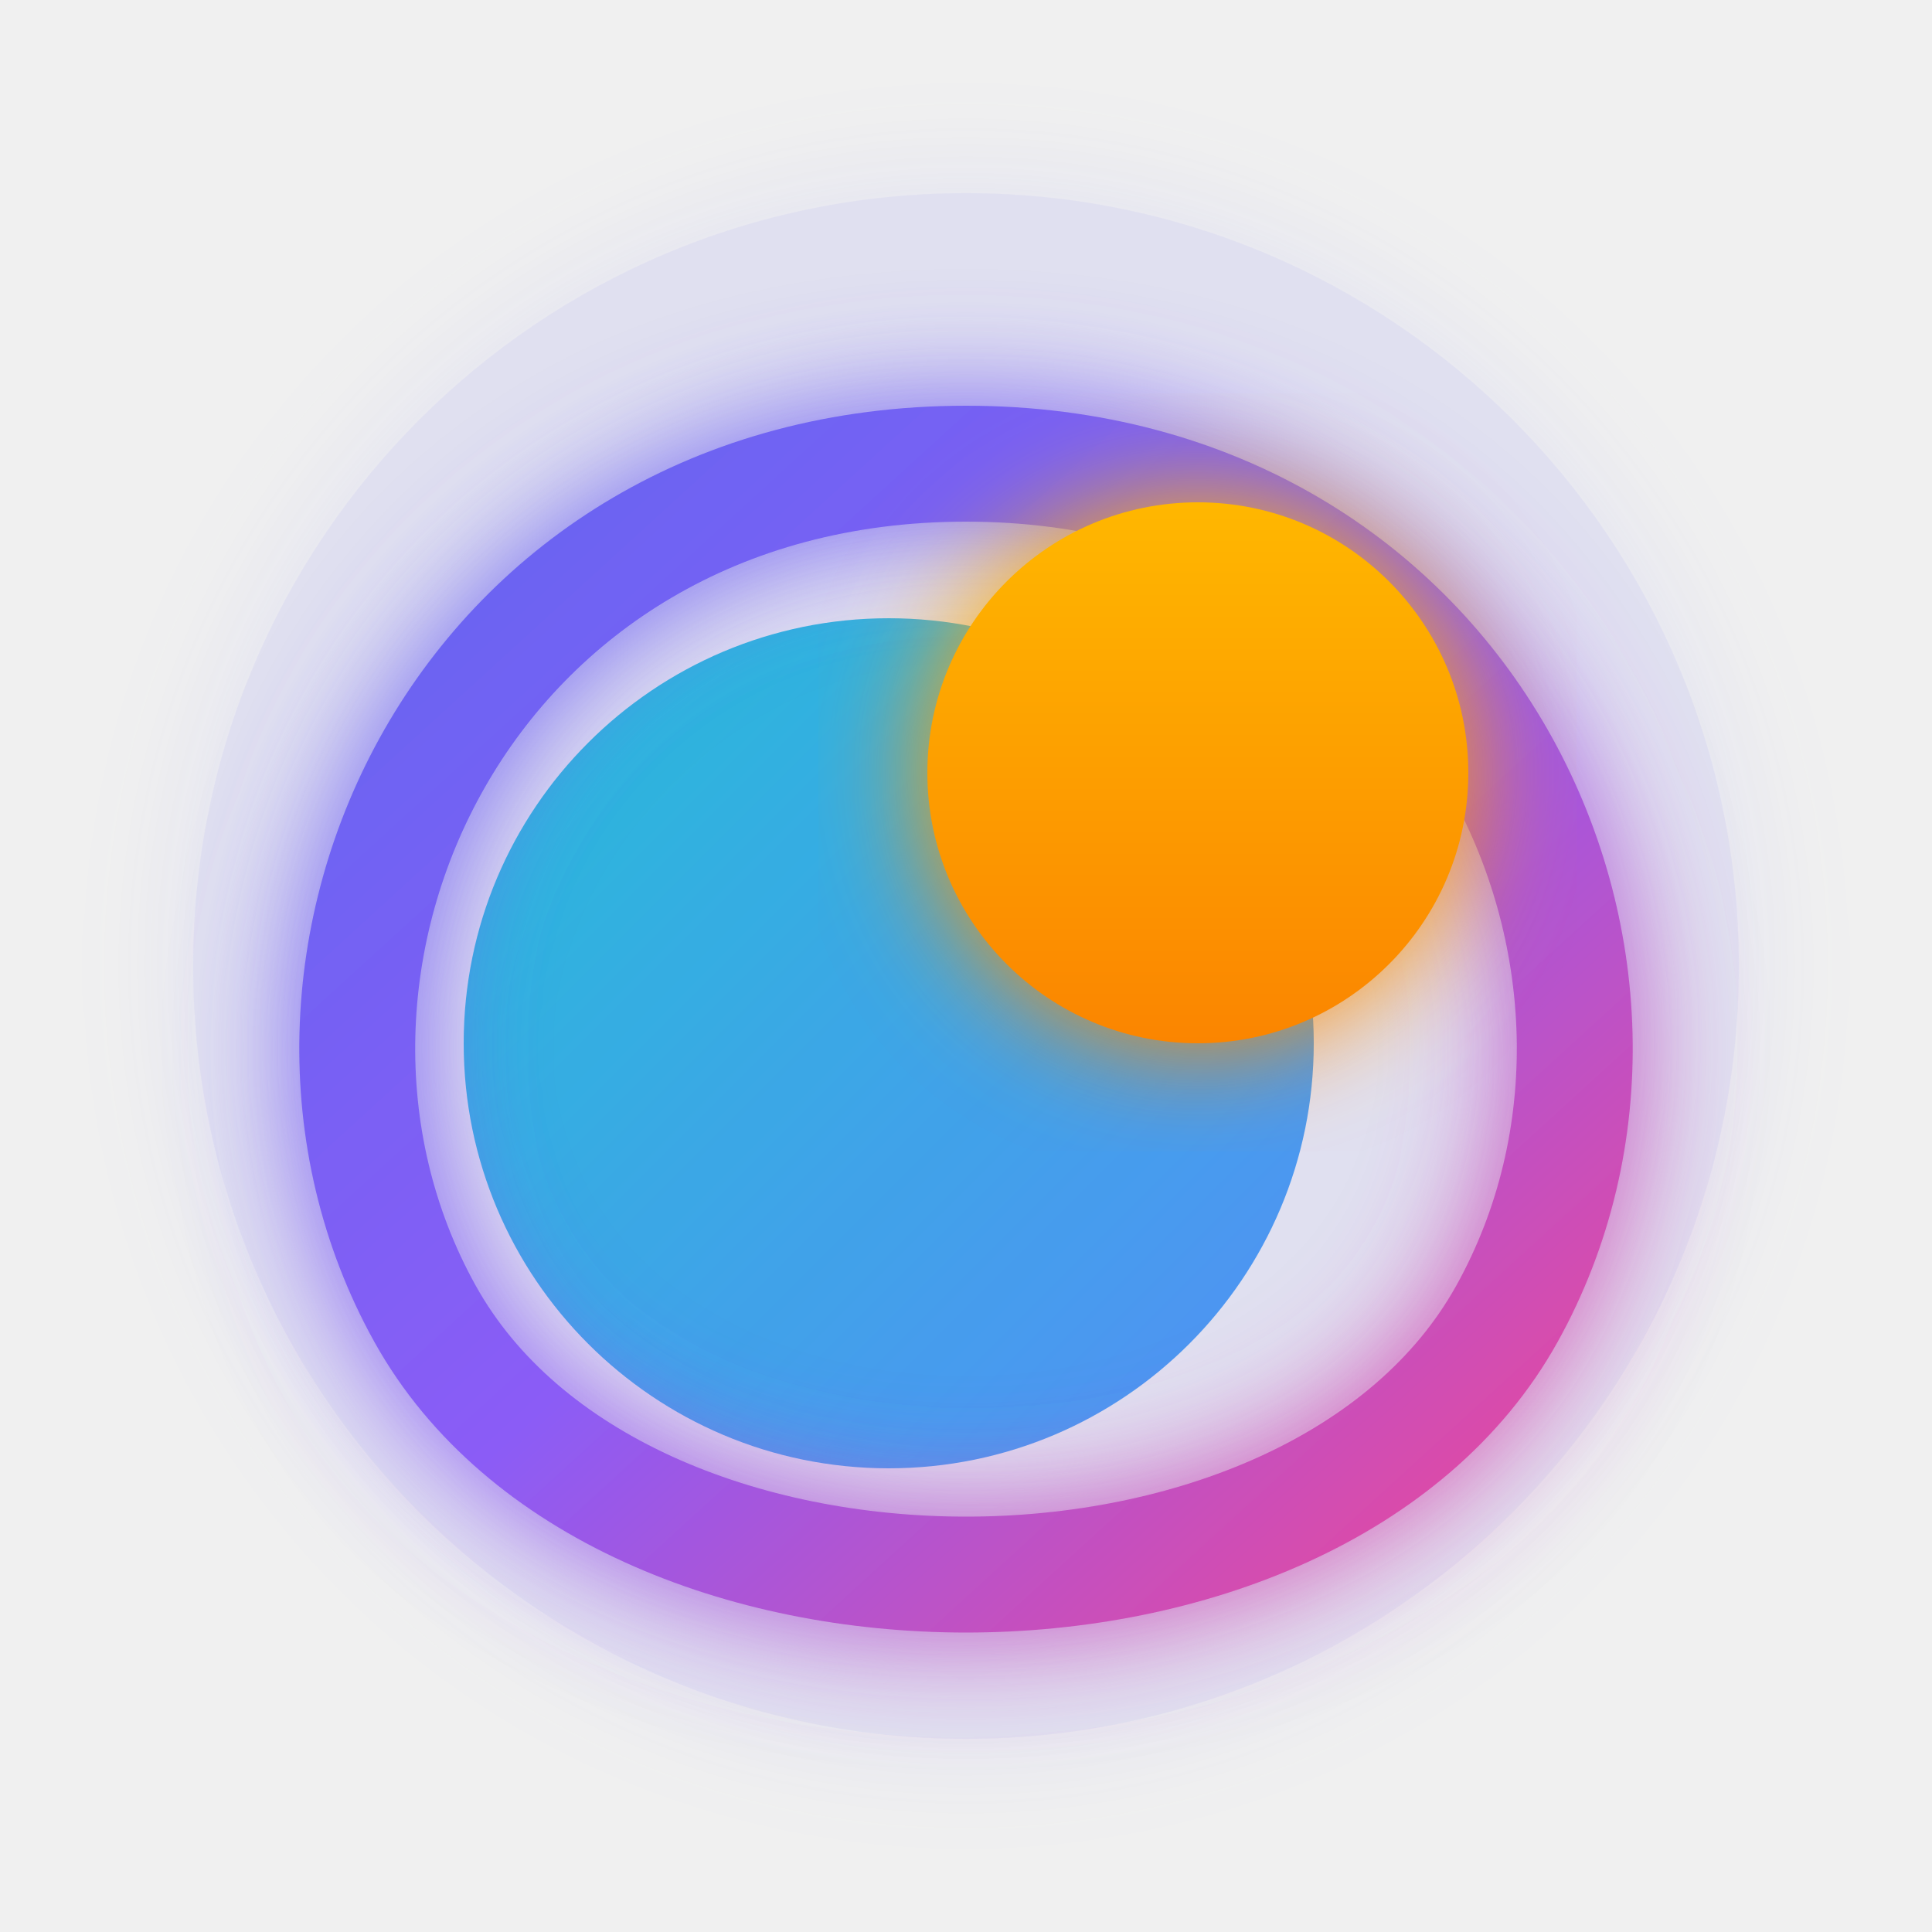
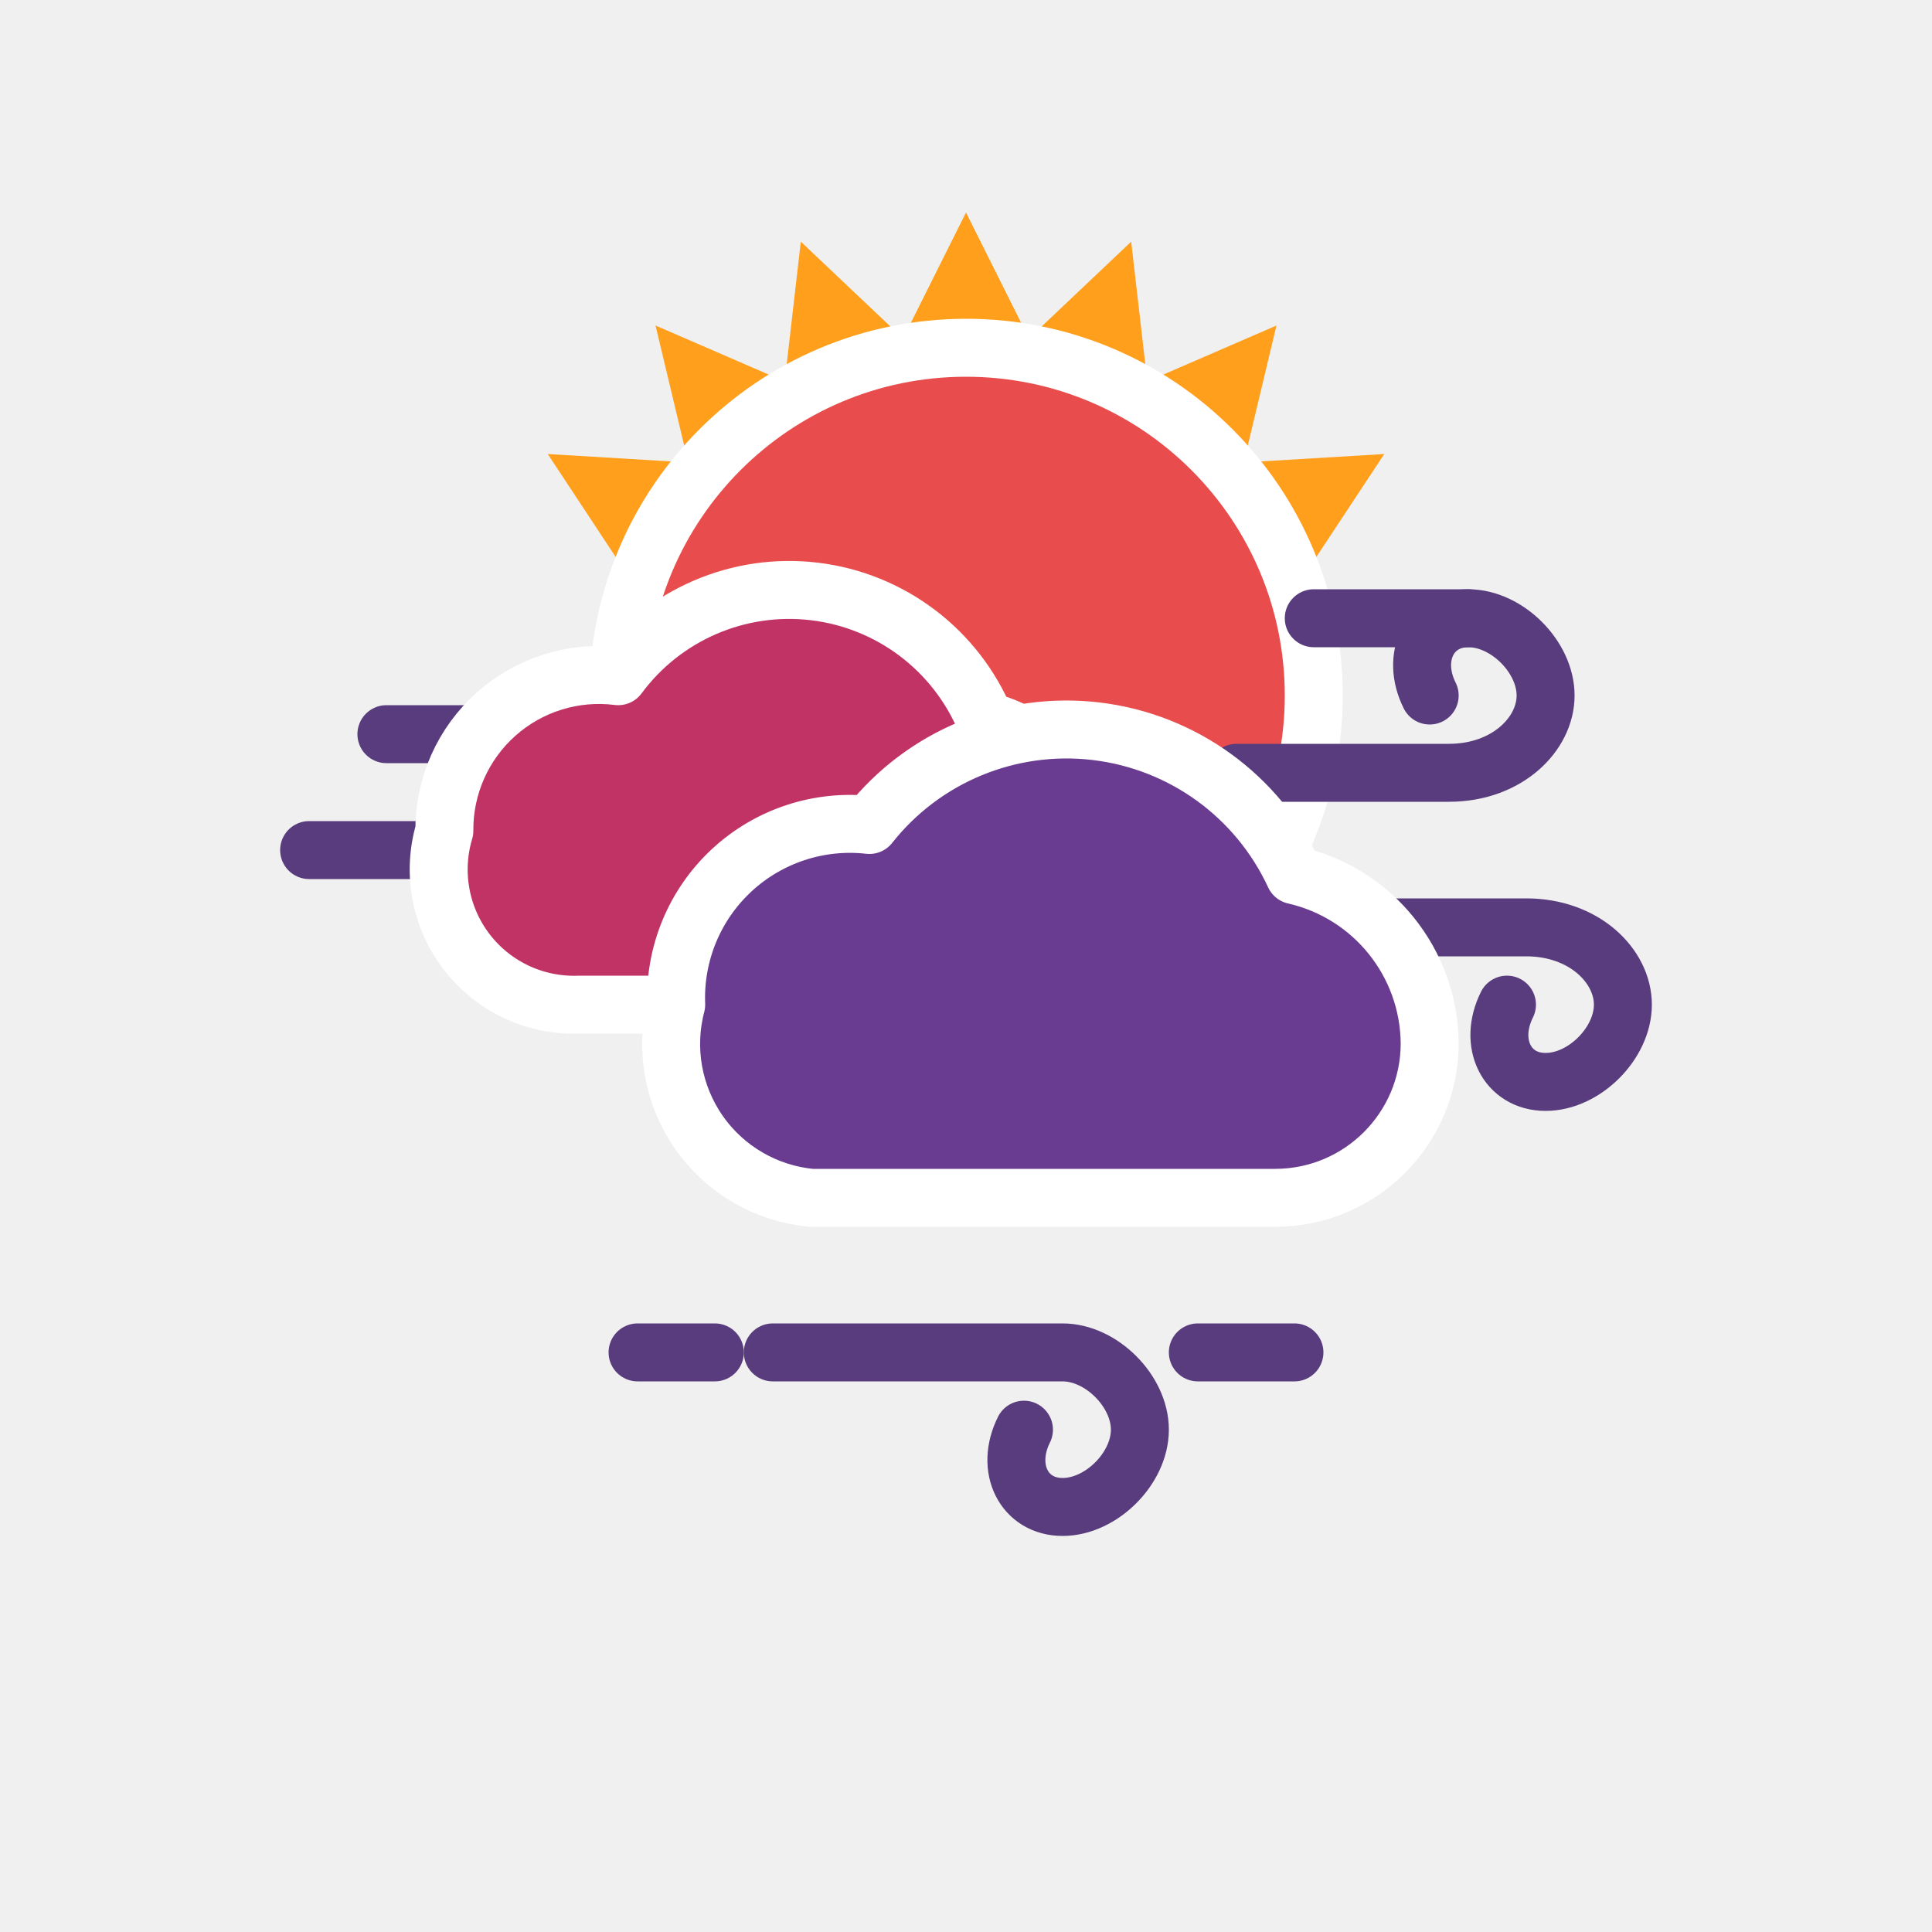
<svg xmlns="http://www.w3.org/2000/svg" viewBox="0 0 100 100" width="100" height="100">
-   <defs>
-     <linearGradient id="glowSky" x1="0" y1="0" x2="1" y2="1">
-       <stop offset="0%" stop-color="#06b6d4" />
-       <stop offset="100%" stop-color="#3b82f6" />
-     </linearGradient>
-     <linearGradient id="glowAura" x1="0" y1="0" x2="1" y2="1">
-       <stop offset="0%" stop-color="#6366f1" />
-       <stop offset="50%" stop-color="#8b5cf6" />
-       <stop offset="100%" stop-color="#ec4899" />
-     </linearGradient>
-     <linearGradient id="glowSun" x1="0" y1="0" x2="0" y2="1">
-       <stop offset="0%" stop-color="#ffb703" />
-       <stop offset="100%" stop-color="#fb8500" />
-     </linearGradient>
-     <filter id="auraGlow" x="-20%" y="-20%" width="140%" height="140%">
-       <feGaussianBlur stdDeviation="3" result="blur" />
-       <feComposite in="SourceGraphic" in2="blur" operator="over" />
-     </filter>
-   </defs>
-   <circle cx="50" cy="50" r="40" fill="#6366f1" opacity="0.12" filter="url(#auraGlow)" />
-   <circle cx="46" cy="54" r="22" fill="url(#glowSky)" opacity="0.85" />
-   <path d="M 22 68 C 12 50, 24 24, 50 24 C 76 24, 88 50, 78 68 C 68 86, 32 86, 22 68 Z" fill="none" stroke="url(#glowAura)" stroke-width="6" stroke-linecap="round" filter="url(#auraGlow)" />
-   <circle cx="62" cy="40" r="14" fill="url(#glowSun)" filter="url(#auraGlow)" />
+   <g fill="#ff9f1c">
+     <polygon points="50,11 46.5,18 53.5,18" transform="rotate(-60, 50, 36)" />
+     <polygon points="50,11 46.5,18 53.5,18" transform="rotate(-40, 50, 36)" />
+     <polygon points="50,11 46.5,18 53.5,18" transform="rotate(-20, 50, 36)" />
+     <polygon points="50,11 46.5,18 53.5,18" transform="rotate(0, 50, 36)" />
+     <polygon points="50,11 46.5,18 53.5,18" transform="rotate(20, 50, 36)" />
+     <polygon points="50,11 46.5,18 53.5,18" transform="rotate(40, 50, 36)" />
+     <polygon points="50,11 46.5,18 53.5,18" transform="rotate(60, 50, 36)" />
+   </g>
+   <circle cx="50" cy="36" r="18" fill="#e84c4c" stroke="#ffffff" stroke-width="3" stroke-linejoin="round" />
+   <line x1="20" y1="38" x2="26" y2="38" stroke="#593c7d" stroke-width="3" stroke-linecap="round" />
+   <line x1="16" y1="44" x2="24" y2="44" stroke="#593c7d" stroke-width="3" stroke-linecap="round" />
+   <line x1="68" y1="32" x2="76" y2="32" stroke="#593c7d" stroke-width="3" stroke-linecap="round" />
+   <path d="M 30,52 h 20 a 7,7 0 0,0 7,-7 a 8,8 0 0,0 -6,-7.7 a 11,11 0 0,0 -19,-2.3 a 8,8 0 0,0 -9,8 a 7,7 0 0,0 7,9 z" fill="#c23365" stroke="#ffffff" stroke-width="3" stroke-linejoin="round" />
+   <path d="M 64,40 h 11 C 78,40 80,38 80,36 C 80,34 78,32 76,32 C 74,32 73,34 74,36" stroke="#593c7d" stroke-width="3" stroke-linecap="round" fill="none" />
+   <path d="M 70,48 h 9 C 82,48 84,50 84,52 C 84,54 82,56 80,56 C 78,56 77,54 78,52" stroke="#593c7d" stroke-width="3" stroke-linecap="round" fill="none" />
+   <path d="M 42,62 h 24 a 8,8 0 0,0 8,-8 a 9,9 0 0,0 -7,-8.7 a 13,13 0 0,0 -22,-2.6 a 9,9 0 0,0 -10,9.3 a 8,8 0 0,0 7,10 z" fill="#6a3c91" stroke="#ffffff" stroke-width="3" stroke-linejoin="round" />
+   <line x1="33" y1="70" x2="37" y2="70" stroke="#593c7d" stroke-width="3" stroke-linecap="round" />
+   <path d="M 40,70 h 15 C 57,70 59,72 59,74 C 59,76 57,78 55,78 C 53,78 52,76 53,74" stroke="#593c7d" stroke-width="3" stroke-linecap="round" fill="none" />
+   <line x1="62" y1="70" x2="67" y2="70" stroke="#593c7d" stroke-width="3" stroke-linecap="round" />
</svg>
